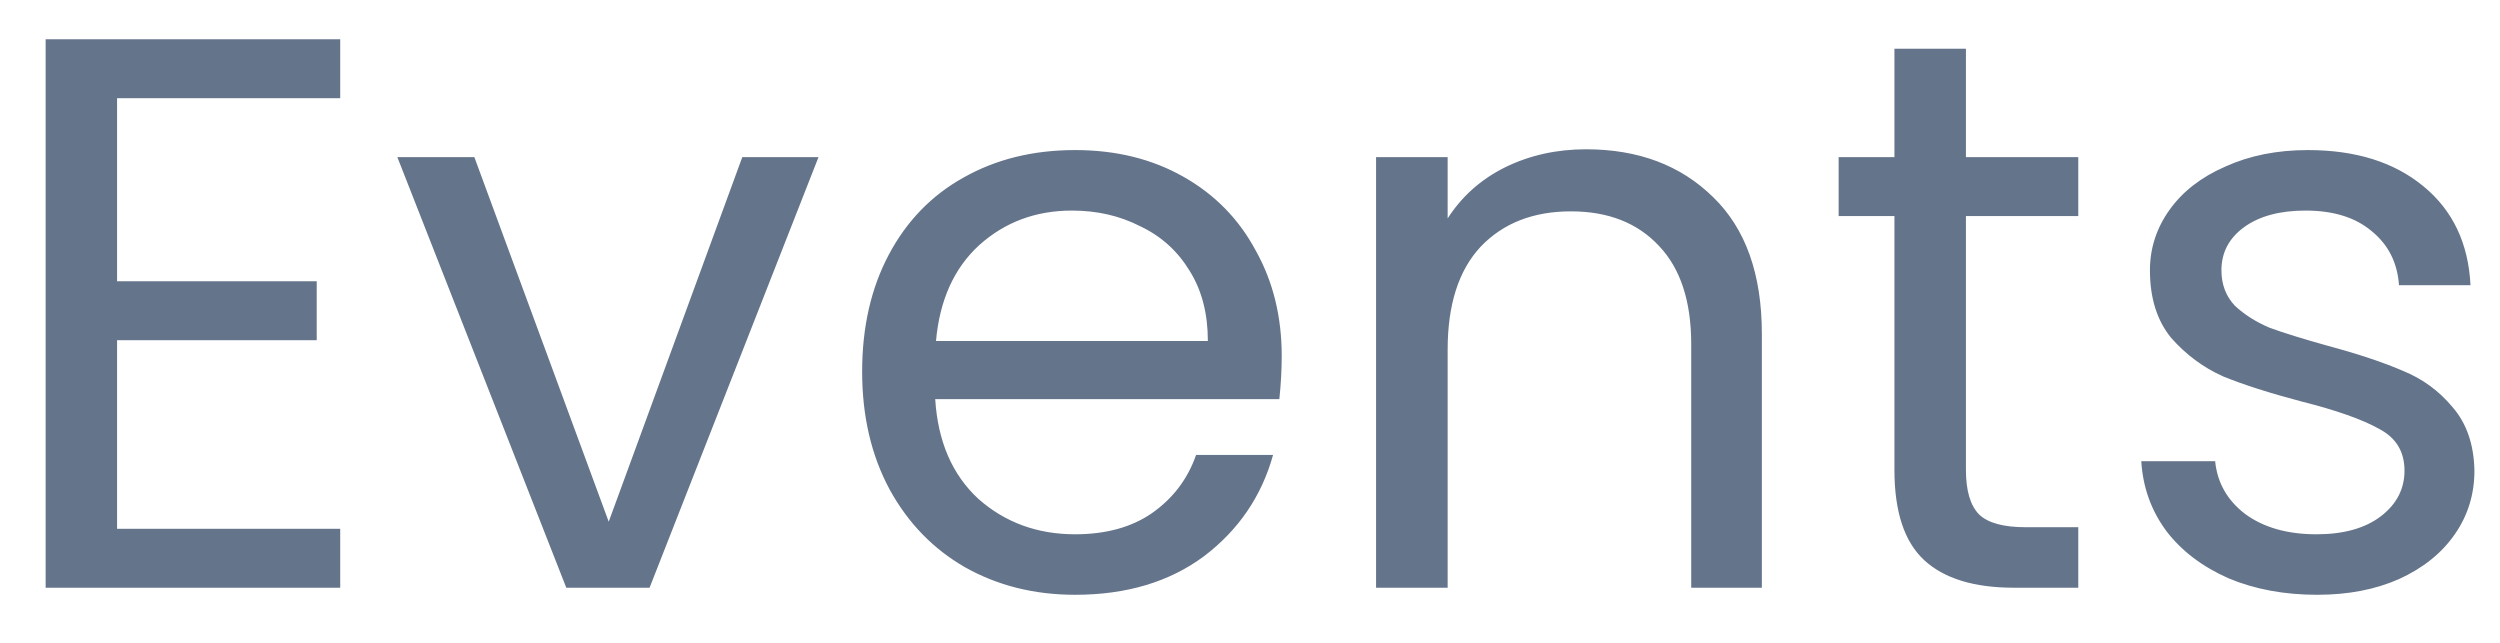
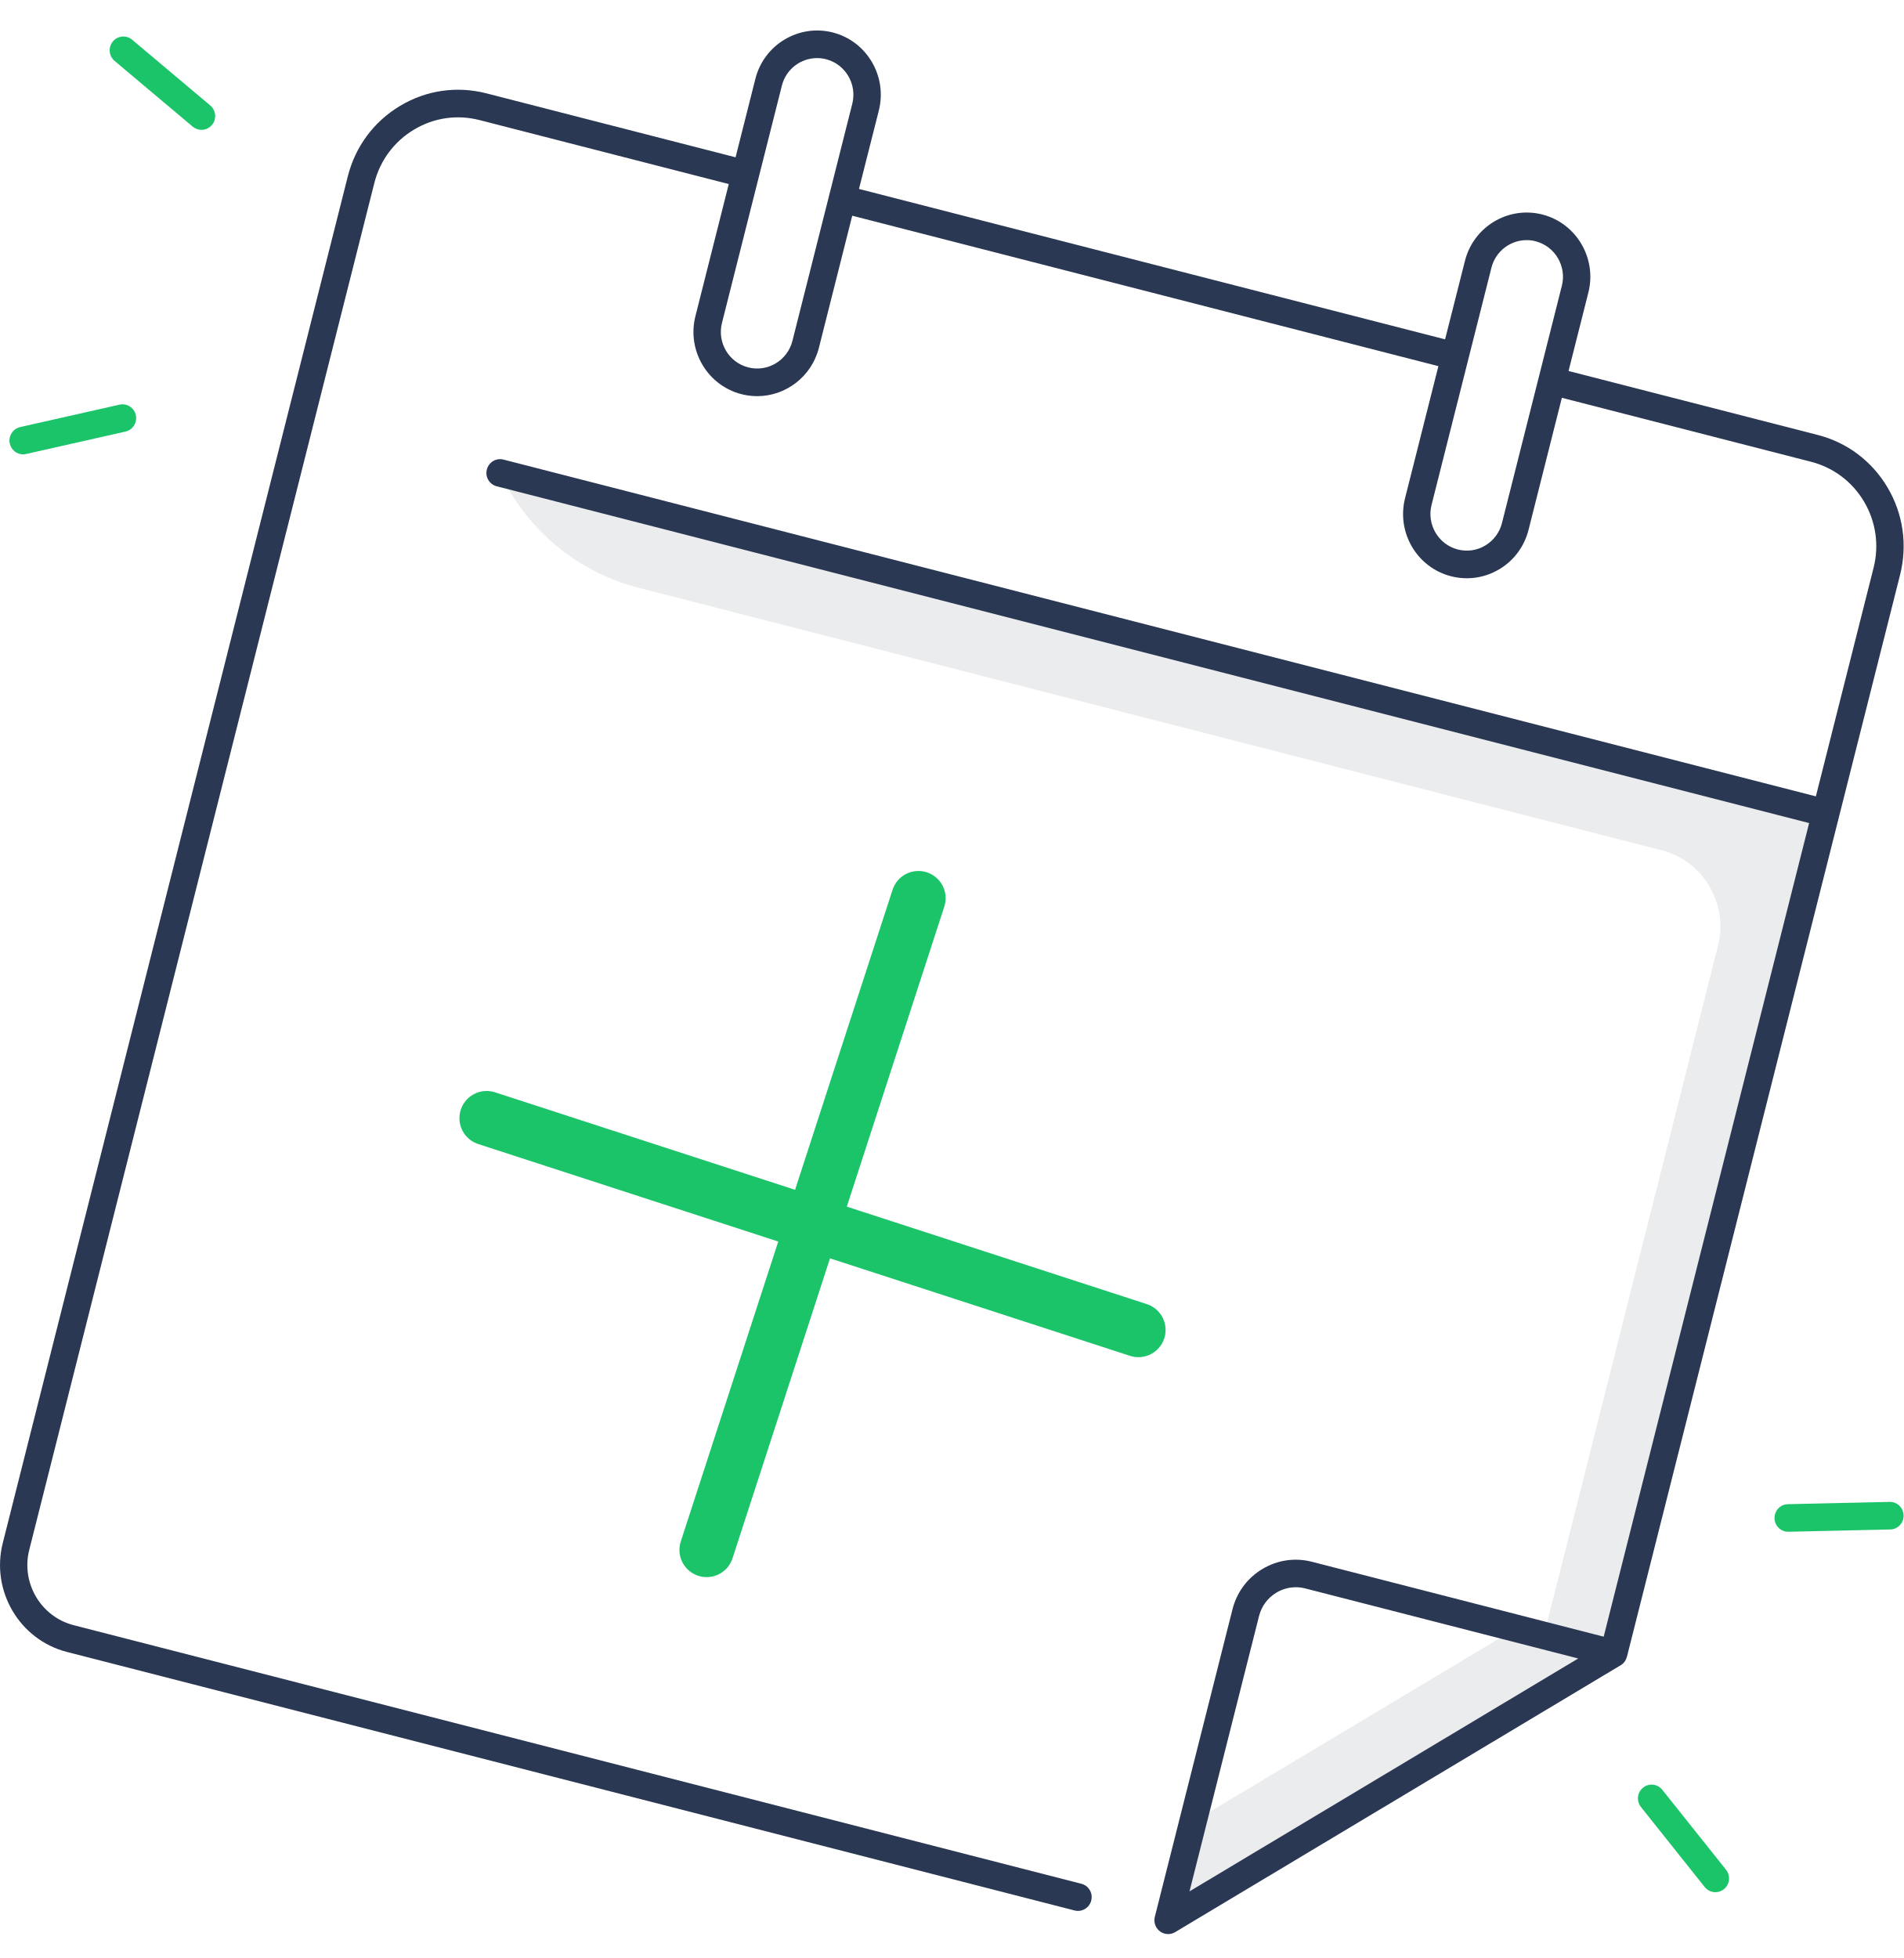
- <svg xmlns="http://www.w3.org/2000/svg" width="35" height="9" viewBox="0 0 35 9" fill="none">
-   <path d="M1.639 1.375V3.938H4.434V4.763H1.639V7.403H4.763V8.228H0.639V0.55H4.763V1.375H1.639ZM8.522 7.304L10.392 2.2H11.459L9.094 8.228H7.928L5.563 2.2H6.641L8.522 7.304ZM17.944 4.983C17.944 5.173 17.933 5.375 17.911 5.588H13.093C13.13 6.182 13.332 6.647 13.698 6.985C14.072 7.315 14.523 7.48 15.051 7.48C15.484 7.48 15.843 7.381 16.129 7.183C16.422 6.977 16.628 6.706 16.745 6.369H17.823C17.662 6.948 17.339 7.421 16.855 7.788C16.371 8.147 15.77 8.327 15.051 8.327C14.479 8.327 13.966 8.198 13.511 7.942C13.064 7.685 12.712 7.322 12.455 6.853C12.198 6.376 12.07 5.826 12.07 5.203C12.07 4.579 12.195 4.033 12.444 3.564C12.694 3.094 13.042 2.735 13.489 2.486C13.944 2.229 14.464 2.101 15.051 2.101C15.623 2.101 16.129 2.225 16.569 2.475C17.009 2.724 17.346 3.069 17.581 3.509C17.823 3.941 17.944 4.433 17.944 4.983ZM16.91 4.774C16.91 4.392 16.826 4.066 16.657 3.795C16.488 3.516 16.258 3.307 15.964 3.168C15.678 3.021 15.359 2.948 15.007 2.948C14.501 2.948 14.069 3.109 13.709 3.432C13.357 3.754 13.155 4.202 13.104 4.774H16.91ZM22.203 2.09C22.936 2.09 23.53 2.313 23.985 2.761C24.439 3.201 24.666 3.839 24.666 4.675V8.228H23.677V4.818C23.677 4.216 23.526 3.758 23.226 3.443C22.925 3.12 22.514 2.959 21.994 2.959C21.465 2.959 21.044 3.124 20.729 3.454C20.421 3.784 20.267 4.264 20.267 4.895V8.228H19.265V2.2H20.267V3.058C20.465 2.75 20.732 2.511 21.07 2.343C21.414 2.174 21.792 2.09 22.203 2.09ZM27.523 3.025V6.578C27.523 6.871 27.585 7.08 27.71 7.205C27.834 7.322 28.051 7.381 28.359 7.381H29.096V8.228H28.194C27.636 8.228 27.218 8.099 26.94 7.843C26.661 7.586 26.522 7.164 26.522 6.578V3.025H25.741V2.2H26.522V0.682H27.523V2.2H29.096V3.025H27.523ZM32.442 8.327C31.98 8.327 31.566 8.25 31.199 8.096C30.833 7.934 30.543 7.714 30.33 7.436C30.118 7.15 30 6.823 29.978 6.457H31.012C31.042 6.757 31.181 7.003 31.43 7.194C31.687 7.384 32.021 7.48 32.431 7.48C32.813 7.48 33.113 7.395 33.333 7.227C33.553 7.058 33.663 6.845 33.663 6.589C33.663 6.325 33.546 6.13 33.311 6.006C33.077 5.874 32.714 5.745 32.222 5.621C31.775 5.503 31.408 5.386 31.122 5.269C30.844 5.144 30.602 4.964 30.396 4.73C30.198 4.488 30.099 4.172 30.099 3.784C30.099 3.476 30.191 3.193 30.374 2.937C30.558 2.68 30.818 2.478 31.155 2.332C31.493 2.178 31.878 2.101 32.31 2.101C32.978 2.101 33.517 2.269 33.927 2.607C34.338 2.944 34.558 3.406 34.587 3.993H33.586C33.564 3.677 33.436 3.424 33.201 3.234C32.974 3.043 32.666 2.948 32.277 2.948C31.918 2.948 31.632 3.025 31.419 3.179C31.207 3.333 31.1 3.534 31.1 3.784C31.1 3.982 31.163 4.147 31.287 4.279C31.419 4.403 31.581 4.506 31.771 4.587C31.969 4.66 32.241 4.744 32.585 4.84C33.018 4.957 33.37 5.074 33.641 5.192C33.913 5.302 34.144 5.47 34.334 5.698C34.532 5.925 34.635 6.222 34.642 6.589C34.642 6.919 34.551 7.216 34.367 7.48C34.184 7.744 33.924 7.953 33.586 8.107C33.256 8.253 32.875 8.327 32.442 8.327Z" fill="#64748B" />
+ <svg xmlns="http://www.w3.org/2000/svg" width="35" height="36" viewBox="0 0 35 36" fill="none">
+   <path d="M27.875 29.939L21.933 33.498L21.477 35.306L29.667 30.399L27.875 29.939Z" fill="#EBECED" />
+   <path d="M33.533 14.941L9.195 8.696C9.689 9.746 10.621 10.52 11.738 10.806L30.549 15.633C31.317 15.83 31.781 16.617 31.586 17.391L28.385 30.07L29.668 30.399L33.569 14.949L33.533 14.941Z" fill="#EBECED" />
+   <path d="M32.877 28.163C32.74 28.163 32.628 28.053 32.626 27.915C32.623 27.775 32.733 27.659 32.871 27.656L34.742 27.614H34.748C34.884 27.614 34.996 27.724 34.999 27.862C35.002 28.002 34.892 28.118 34.754 28.121L32.883 28.163C32.881 28.163 32.879 28.163 32.877 28.163Z" fill="#1BC469" />
+   <path d="M31.538 34.79C31.465 34.79 31.392 34.757 31.342 34.695L30.17 33.224C30.083 33.115 30.1 32.956 30.209 32.868C30.317 32.78 30.475 32.798 30.562 32.907L31.735 34.378C31.821 34.487 31.804 34.647 31.696 34.734C31.649 34.772 31.594 34.79 31.538 34.79Z" fill="#1BC469" />
+   <path d="M0.425 8.354C0.31 8.354 0.206 8.273 0.18 8.155C0.15 8.018 0.235 7.883 0.371 7.852L2.197 7.44C2.332 7.409 2.467 7.495 2.497 7.632C2.527 7.769 2.443 7.904 2.307 7.935L0.481 8.347C0.462 8.352 0.444 8.354 0.425 8.354Z" fill="#1BC469" />
+   <path d="M3.705 2.387C3.648 2.387 3.591 2.368 3.544 2.329L2.107 1.12C2 1.03 1.986 0.87 2.075 0.762C2.164 0.655 2.323 0.641 2.429 0.73L3.866 1.939C3.972 2.029 3.987 2.189 3.898 2.296C3.848 2.356 3.777 2.387 3.705 2.387Z" fill="#1BC469" />
+   <path d="M34.705 8.965C34.419 8.48 33.963 8.136 33.42 7.997L28.839 6.821L29.203 5.38C29.363 4.749 28.983 4.104 28.357 3.944C27.731 3.784 27.092 4.167 26.934 4.797L26.569 6.239L15.793 3.474L16.158 2.032C16.317 1.401 15.937 0.757 15.312 0.597C14.686 0.437 14.047 0.819 13.888 1.45L13.524 2.892L8.942 1.716C8.4 1.577 7.837 1.658 7.355 1.947C6.874 2.235 6.533 2.694 6.395 3.241L0.051 28.37C-0.171 29.25 0.358 30.149 1.231 30.373L19.757 35.126C19.891 35.161 20.029 35.079 20.063 34.943C20.098 34.807 20.016 34.669 19.881 34.635L1.355 29.881C0.751 29.726 0.384 29.104 0.538 28.495L6.882 3.366C6.987 2.951 7.246 2.602 7.612 2.383C7.978 2.164 8.405 2.102 8.817 2.208L13.399 3.384L12.786 5.812C12.626 6.443 13.006 7.087 13.632 7.247C13.728 7.272 13.825 7.284 13.92 7.284C14.443 7.284 14.921 6.929 15.056 6.395L15.669 3.966L26.446 6.732L25.833 9.16C25.673 9.791 26.053 10.435 26.678 10.595C26.775 10.62 26.872 10.632 26.97 10.632C27.177 10.632 27.382 10.576 27.566 10.466C27.835 10.306 28.025 10.048 28.103 9.743L28.716 7.314L33.297 8.49C33.709 8.596 34.056 8.857 34.273 9.225C34.49 9.594 34.552 10.025 34.447 10.44L33.386 14.642L9.257 8.45C9.123 8.415 8.985 8.498 8.951 8.633C8.916 8.769 8.998 8.907 9.133 8.941L33.262 15.133L29.485 30.092L24.121 28.715C23.809 28.635 23.486 28.682 23.21 28.848C22.934 29.013 22.739 29.276 22.66 29.59L21.232 35.244C21.207 35.343 21.244 35.448 21.326 35.51C21.37 35.543 21.424 35.56 21.477 35.56C21.521 35.56 21.565 35.549 21.605 35.525L29.796 30.618C29.854 30.584 29.893 30.529 29.91 30.465C29.91 30.465 29.911 30.464 29.912 30.463L34.935 10.566C35.072 10.018 34.991 9.45 34.705 8.965ZM15.67 1.907L14.569 6.269C14.477 6.629 14.113 6.846 13.757 6.755C13.399 6.664 13.183 6.297 13.274 5.937L14.375 1.575C14.451 1.271 14.724 1.068 15.022 1.068C15.077 1.068 15.132 1.074 15.187 1.089C15.544 1.18 15.76 1.547 15.67 1.907ZM28.716 5.254L27.615 9.616C27.571 9.79 27.462 9.937 27.309 10.029C27.156 10.121 26.975 10.147 26.803 10.103C26.446 10.011 26.229 9.644 26.32 9.284L27.421 4.922C27.498 4.618 27.77 4.415 28.068 4.415C28.123 4.415 28.178 4.421 28.233 4.436C28.59 4.528 28.807 4.895 28.716 5.254ZM21.87 34.775L23.148 29.714C23.194 29.532 23.307 29.379 23.468 29.282C23.577 29.217 23.7 29.183 23.824 29.183C23.881 29.183 23.94 29.19 23.998 29.205L29.017 30.493L21.87 34.775Z" fill="#2A3853" />
+   <path d="M20.93 24.453L14.939 22.506M14.939 22.506L8.947 20.559M14.939 22.506L16.886 16.514M14.939 22.506L12.992 28.497" stroke="#1BC469" stroke-linecap="round" />
</svg>
